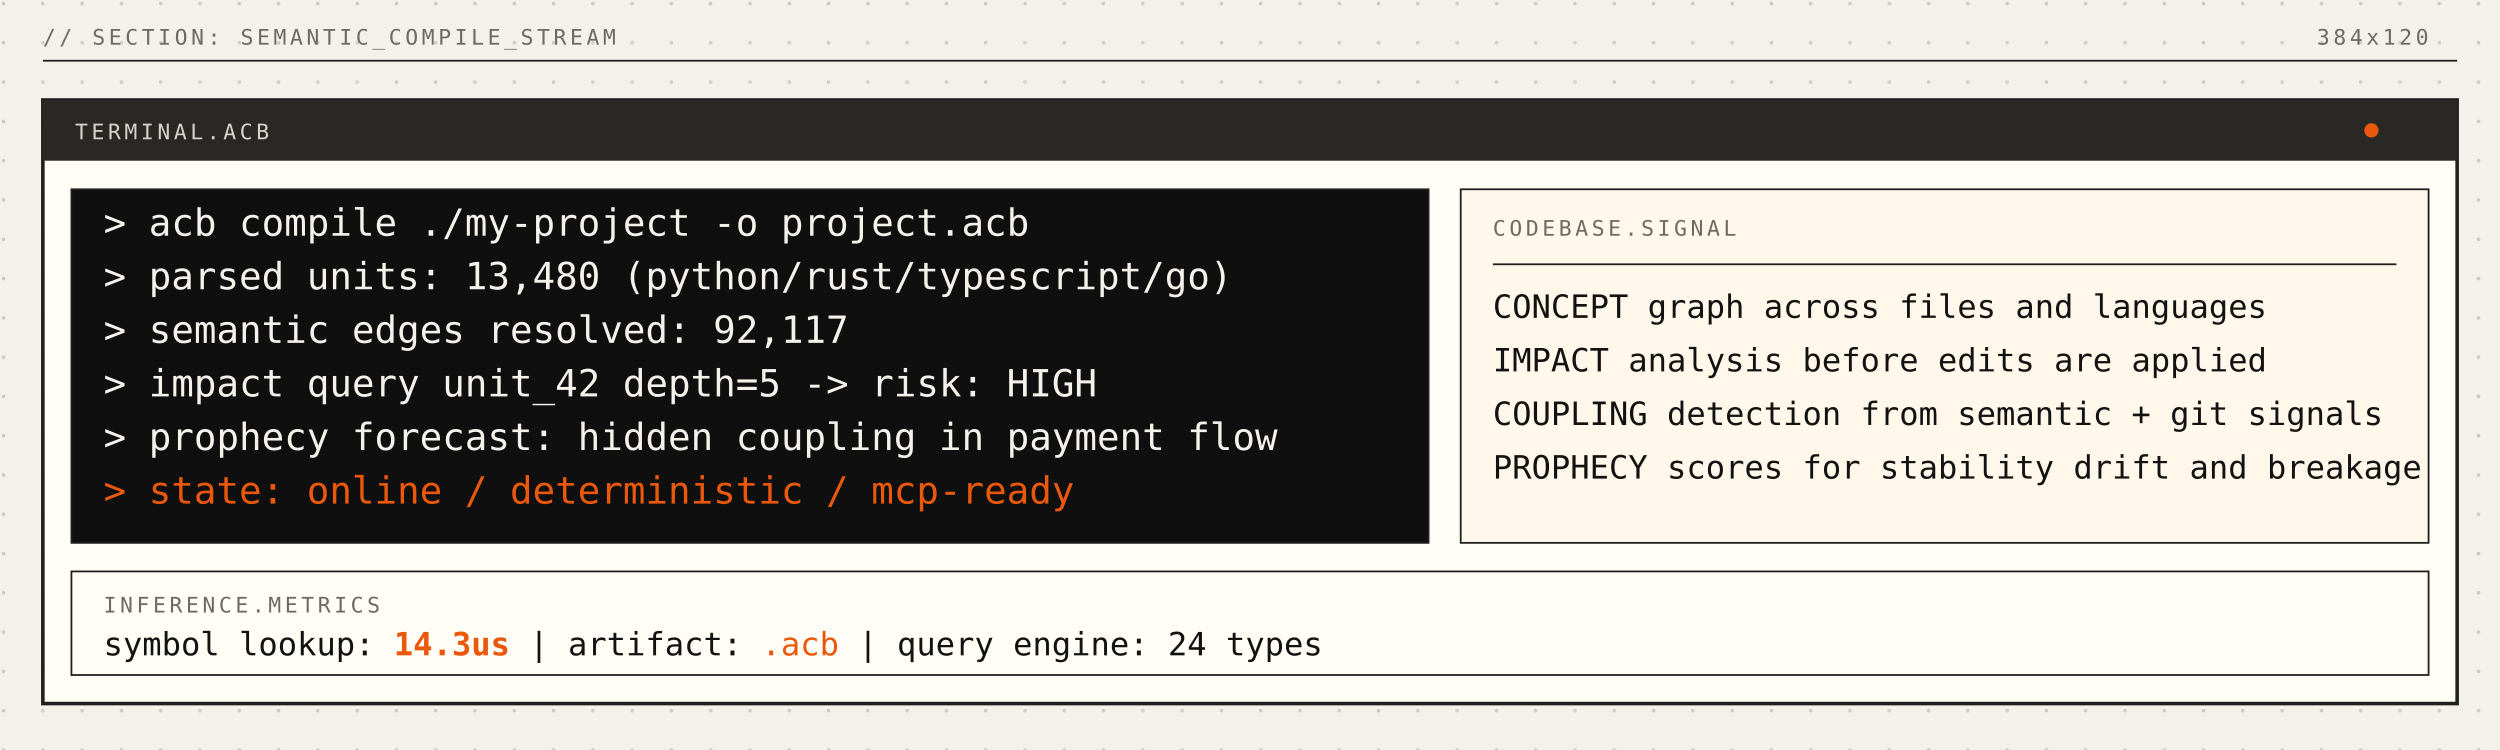
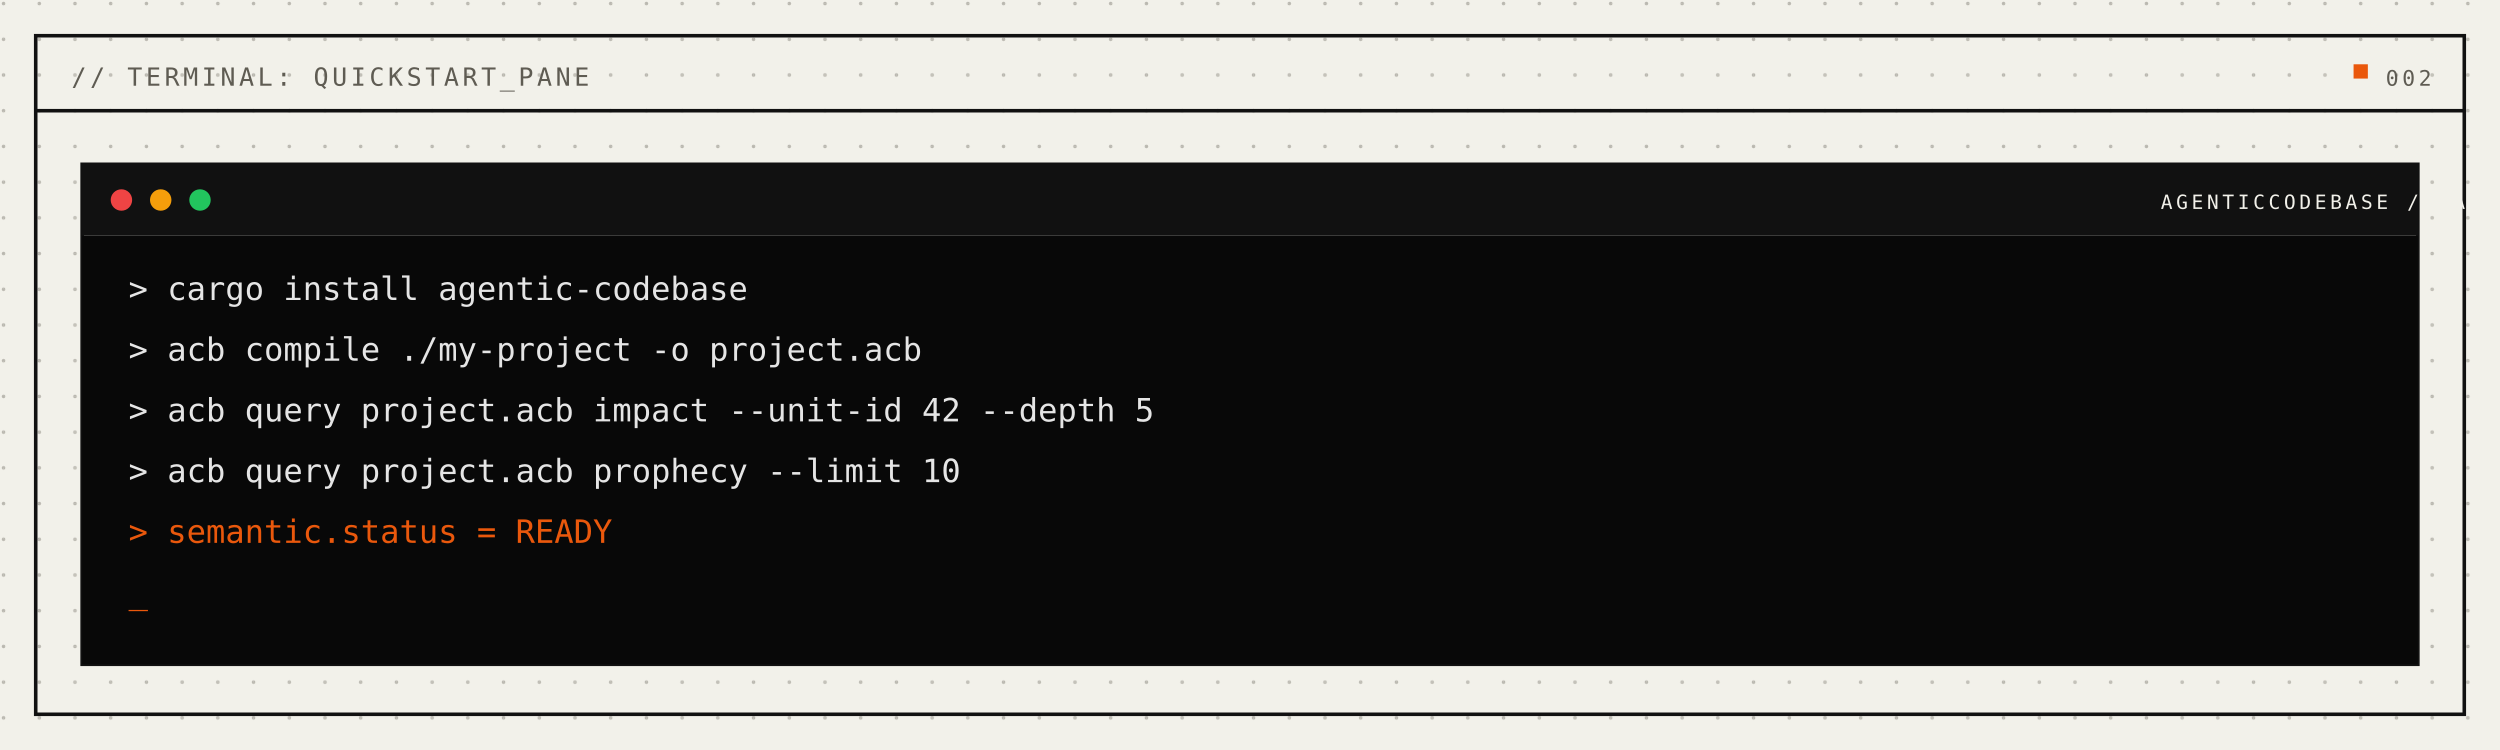
- <svg xmlns="http://www.w3.org/2000/svg" viewBox="0 0 1400 420" role="img" aria-label="AgenticCodebase terminal pane in Agentra design system">
+ <svg xmlns="http://www.w3.org/2000/svg" viewBox="0 0 1400 420" role="img" aria-label="AgenticCodebase terminal pane">
  <defs>
-     <pattern id="grid" width="22" height="22" patternUnits="userSpaceOnUse">
-       <circle cx="2" cy="2" r="1" fill="#c9c6bb" />
+     <pattern id="grid" width="20" height="20" patternUnits="userSpaceOnUse">
+       <circle cx="2" cy="2" r="1" fill="#b8b6ae" />
    </pattern>
-     <style>
-       .mono { font-family:'IBM Plex Mono','JetBrains Mono',monospace; }
-       .ink { fill:#121212; }
-       .muted { fill:#6d6a63; }
-       .accent { fill:#ea580c; }
-     </style>
  </defs>
  <rect width="1400" height="420" fill="#f2f1ea" />
  <rect width="1400" height="420" fill="url(#grid)" />
-   <line x1="24" y1="34" x2="1376" y2="34" stroke="#1f1f1f" />
-   <text x="24" y="25" class="mono muted" font-size="12" letter-spacing="2">// SECTION: SEMANTIC_COMPILE_STREAM</text>
-   <text x="1360" y="25" class="mono muted" font-size="12" text-anchor="end" letter-spacing="2">384x120</text>
-   <rect x="24" y="56" width="1352" height="338" fill="#fffdf6" stroke="#1f1f1f" stroke-width="2" />
-   <rect x="24" y="56" width="1352" height="34" fill="#2a2825" />
-   <text x="42" y="78" class="mono" font-size="12" fill="#d8d4cb" letter-spacing="2">TERMINAL.ACB</text>
-   <circle cx="1328" cy="73" r="4" fill="#ea580c" />
-   <rect x="40" y="106" width="760" height="198" fill="#0f0f10" stroke="#1f1f1f" />
-   <text x="58" y="132" class="mono" font-size="21" fill="#f4f2eb">&gt; acb compile ./my-project -o project.acb</text>
-   <text x="58" y="162" class="mono" font-size="21" fill="#f4f2eb">&gt; parsed units: 13,480 (python/rust/typescript/go)</text>
-   <text x="58" y="192" class="mono" font-size="21" fill="#f4f2eb">&gt; semantic edges resolved: 92,117</text>
-   <text x="58" y="222" class="mono" font-size="21" fill="#f4f2eb">&gt; impact query unit_42 depth=5 -&gt; risk: HIGH</text>
-   <text x="58" y="252" class="mono" font-size="21" fill="#f4f2eb">&gt; prophecy forecast: hidden coupling in payment flow</text>
-   <text x="58" y="282" class="mono" font-size="21" fill="#ea580c">&gt; state: online / deterministic / mcp-ready</text>
-   <rect x="818" y="106" width="542" height="198" fill="#fff8ea" stroke="#1f1f1f" />
-   <text x="836" y="132" class="mono muted" font-size="12" letter-spacing="2">CODEBASE.SIGNAL</text>
-   <line x1="836" y1="148" x2="1342" y2="148" stroke="#1f1f1f" />
-   <text x="836" y="178" class="mono ink" font-size="18">CONCEPT graph across files and languages</text>
-   <text x="836" y="208" class="mono ink" font-size="18">IMPACT analysis before edits are applied</text>
-   <text x="836" y="238" class="mono ink" font-size="18">COUPLING detection from semantic + git signals</text>
-   <text x="836" y="268" class="mono ink" font-size="18">PROPHECY scores for stability drift and breakage</text>
-   <rect x="40" y="320" width="1320" height="58" fill="#fffdf6" stroke="#1f1f1f" />
-   <text x="58" y="343" class="mono muted" font-size="12" letter-spacing="2">INFERENCE.METRICS</text>
-   <text x="58" y="367" class="mono ink" font-size="18">symbol lookup: <tspan class="accent" font-weight="700">14.3us</tspan>  |  artifact: <tspan class="accent">.acb</tspan>  |  query engine: 24 types</text>
+   <rect x="20" y="20" width="1360" height="380" fill="none" stroke="#111111" stroke-width="2" />
+   <line x1="20" y1="62" x2="1380" y2="62" stroke="#111111" stroke-width="2" />
+   <text x="40" y="48" font-family="'JetBrains Mono', monospace" font-size="14" fill="#5f5c53" letter-spacing="2"> // TERMINAL: QUICKSTART_PANE</text>
+   <rect x="1318" y="36" width="8" height="8" fill="#ea580c" />
+   <text x="1336" y="48" font-family="'JetBrains Mono', monospace" font-size="12" fill="#5f5c53" letter-spacing="2">002</text>
+   <rect x="46" y="92" width="1308" height="280" fill="none" stroke="#111111" stroke-width="2" />
+   <rect x="46" y="92" width="1308" height="40" fill="#111111" />
+   <circle cx="68" cy="112" r="6" fill="#ef4444" />
+   <circle cx="90" cy="112" r="6" fill="#f59e0b" />
+   <circle cx="112" cy="112" r="6" fill="#22c55e" />
+   <text x="1210" y="117" font-family="'JetBrains Mono', monospace" font-size="11" fill="#f2f1ea" letter-spacing="2">AGENTICCODEBASE / .ACB</text>
+   <rect x="46" y="132" width="1308" height="240" fill="#080808" />
+   <text x="72" y="168" font-family="'JetBrains Mono', monospace" font-size="18" fill="#e5e5e5">&gt; cargo install agentic-codebase</text>
+   <text x="72" y="202" font-family="'JetBrains Mono', monospace" font-size="18" fill="#e5e5e5">&gt; acb compile ./my-project -o project.acb</text>
+   <text x="72" y="236" font-family="'JetBrains Mono', monospace" font-size="18" fill="#e5e5e5">&gt; acb query project.acb impact --unit-id 42 --depth 5</text>
+   <text x="72" y="270" font-family="'JetBrains Mono', monospace" font-size="18" fill="#e5e5e5">&gt; acb query project.acb prophecy --limit 10</text>
+   <text x="72" y="304" font-family="'JetBrains Mono', monospace" font-size="18" fill="#ea580c">&gt; semantic.status = READY</text>
+   <text x="72" y="338" font-family="'JetBrains Mono', monospace" font-size="18" fill="#ea580c">_</text>
</svg>
